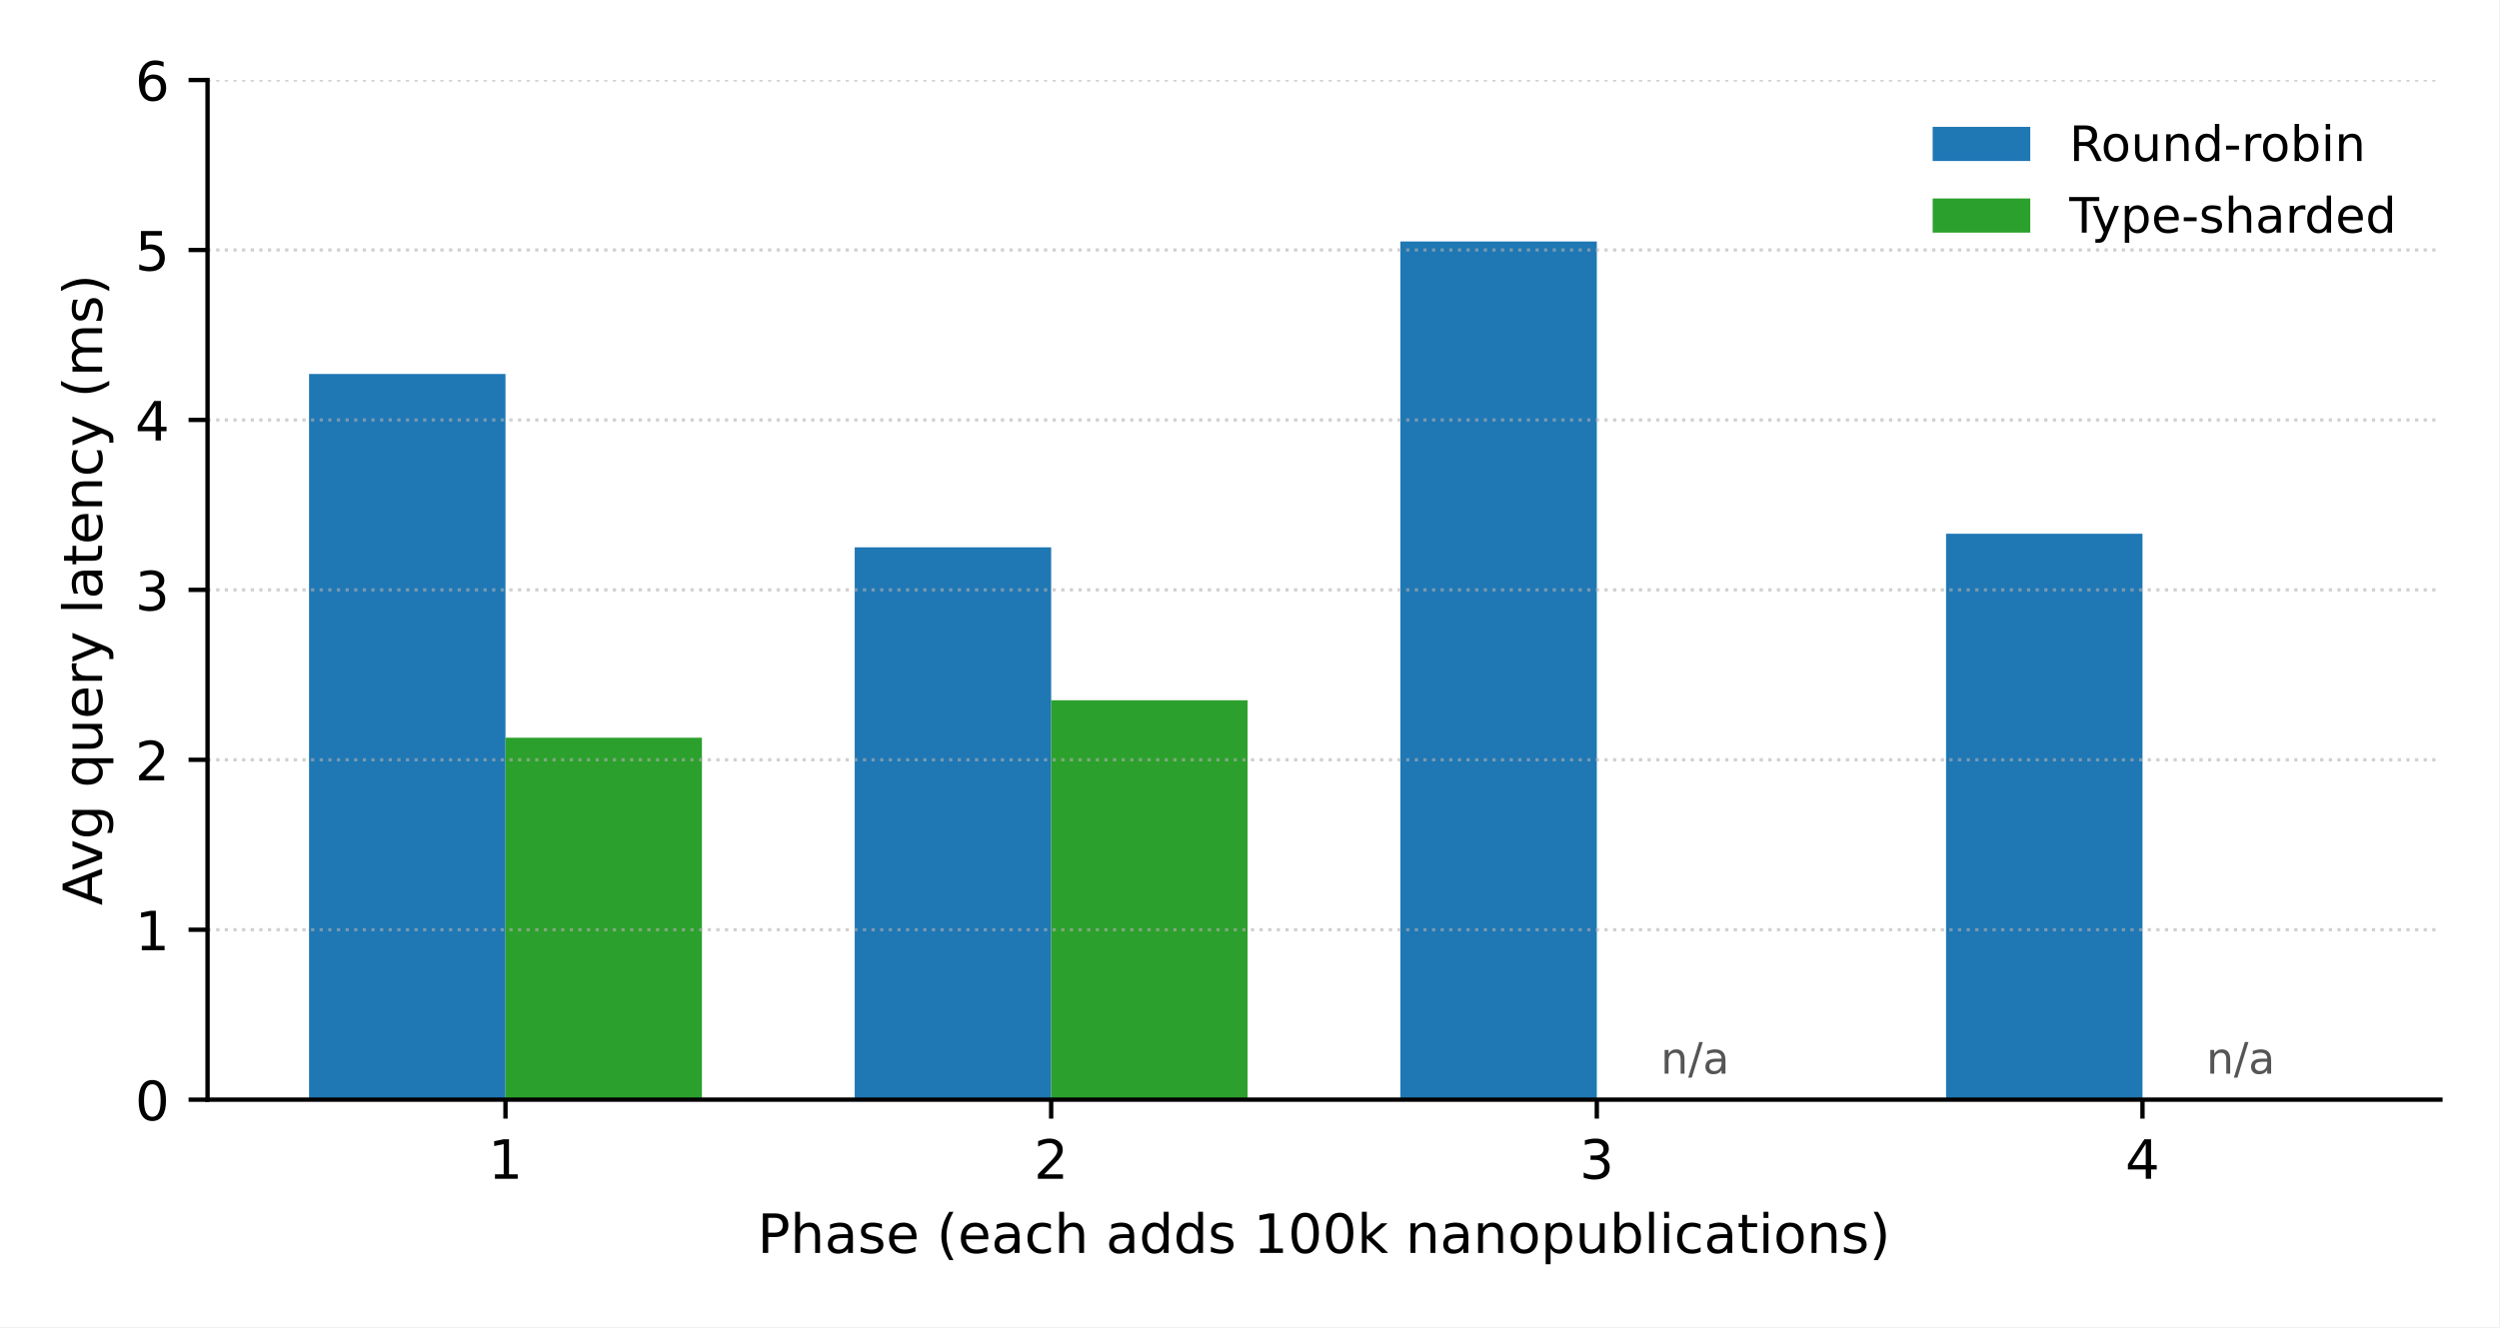
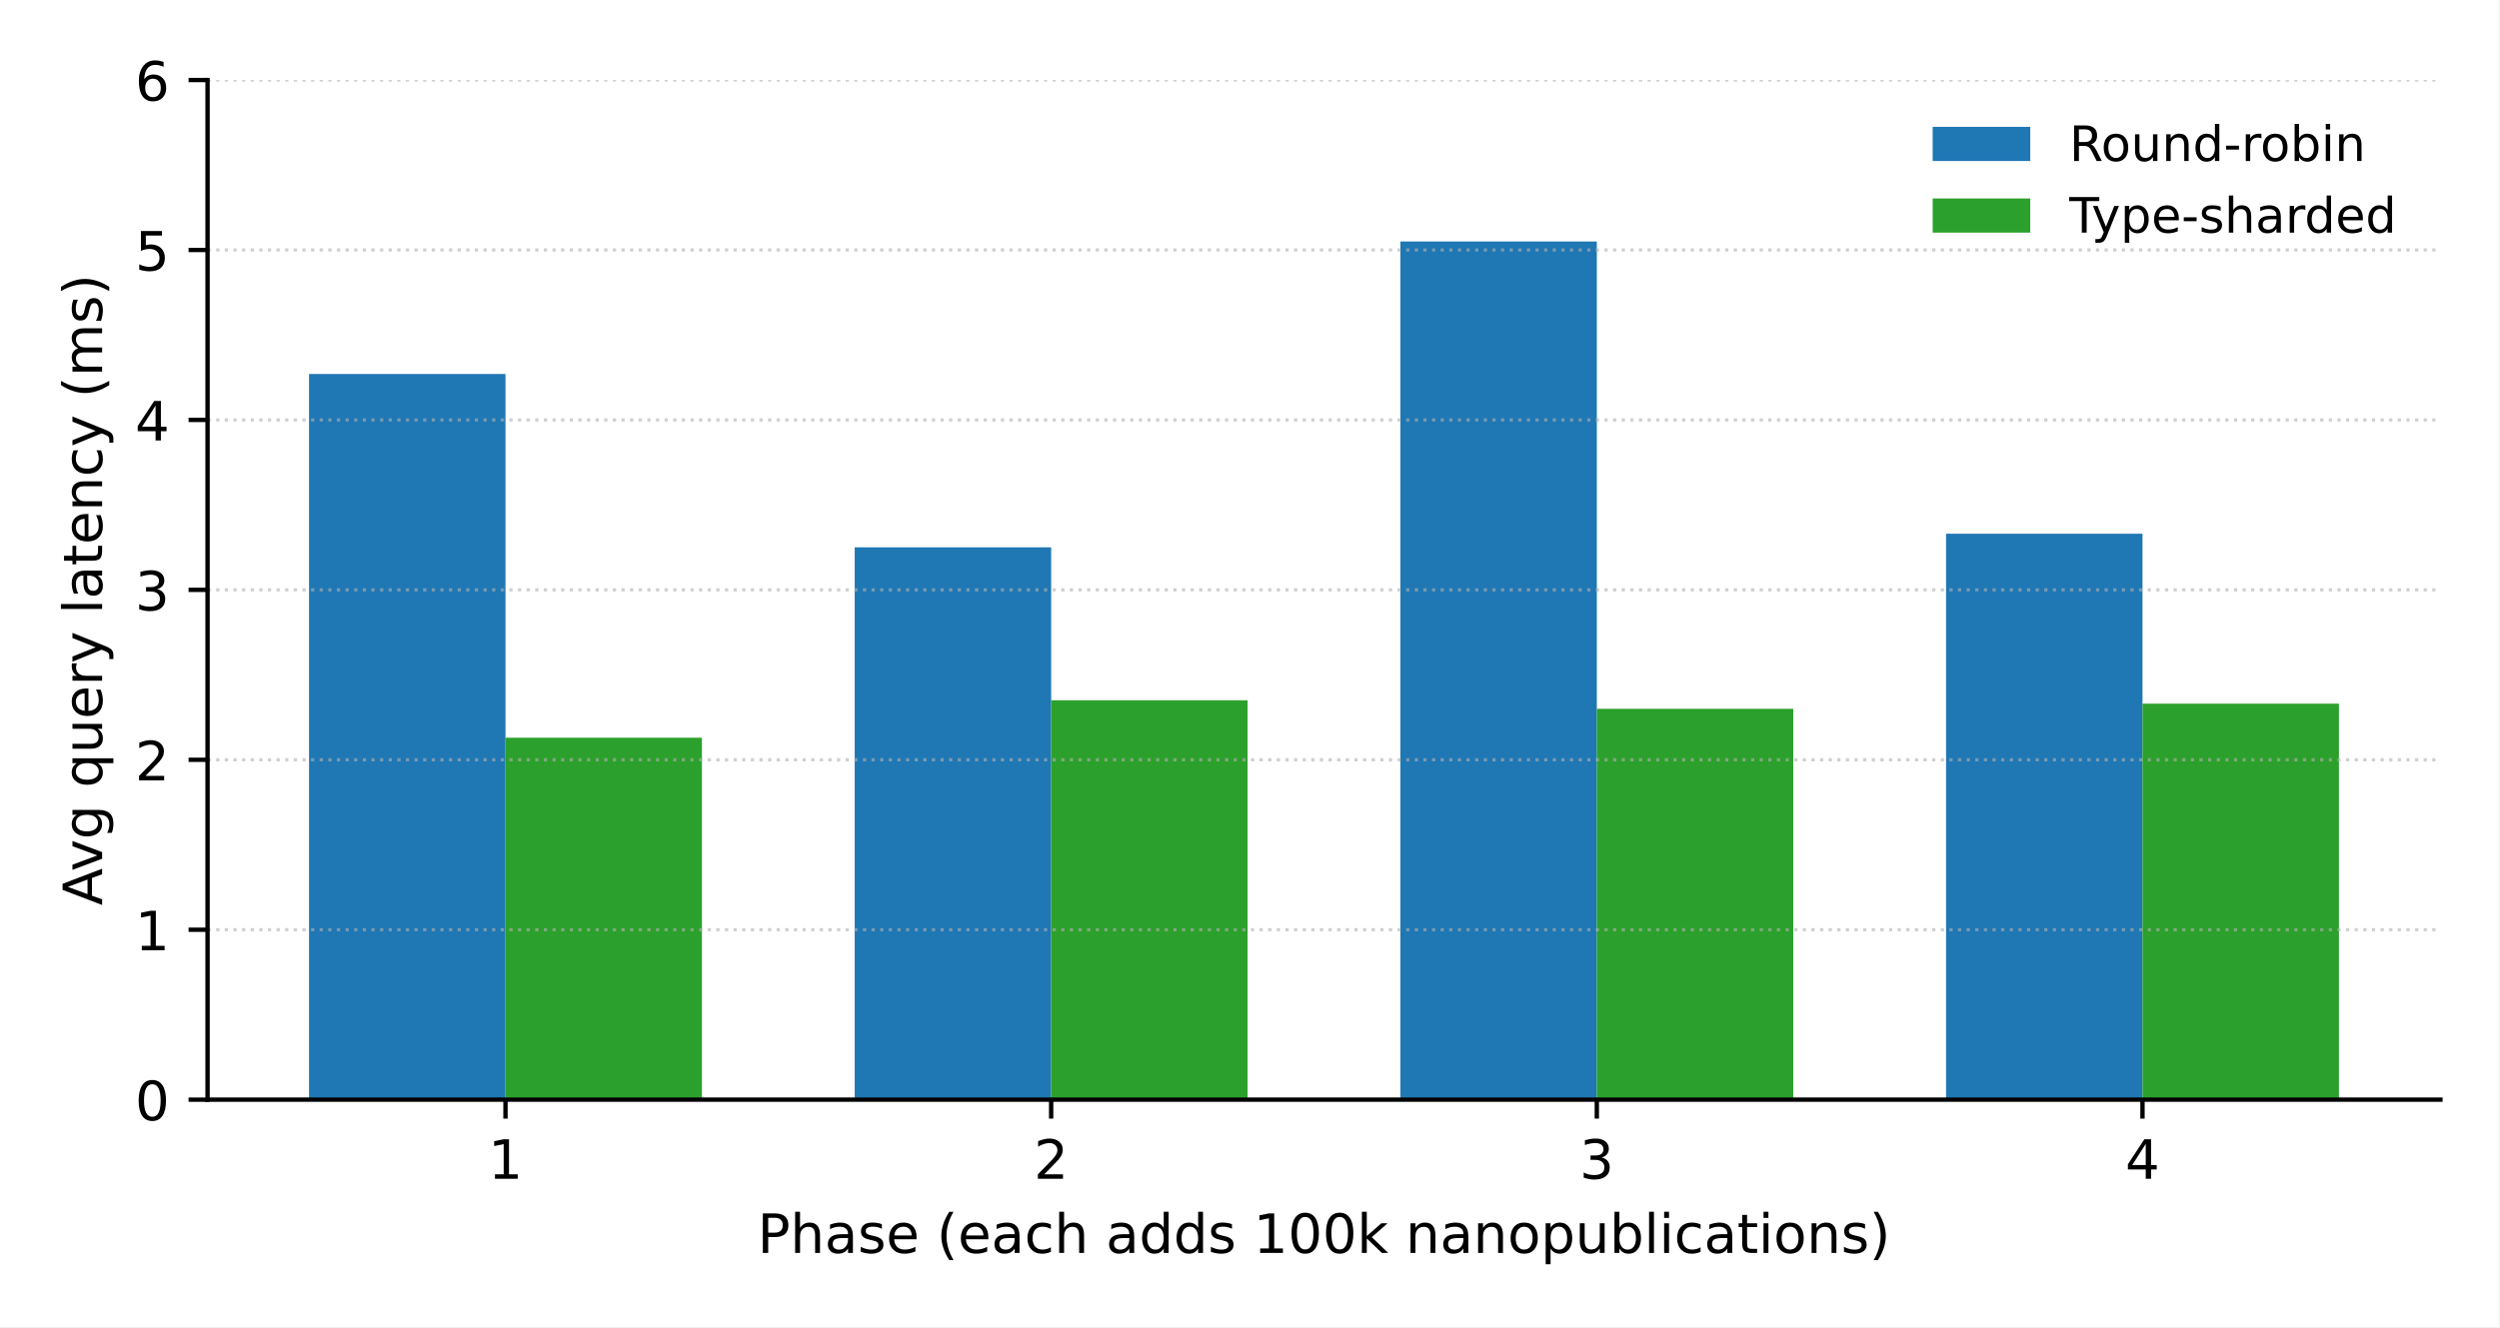
<svg xmlns="http://www.w3.org/2000/svg" xmlns:xlink="http://www.w3.org/1999/xlink" width="460.8pt" height="244.8pt" viewBox="0 0 460.8 244.8" version="1.1">
  <defs>
    <style type="text/css">*{stroke-linejoin: round; stroke-linecap: butt}</style>
  </defs>
  <g id="figure_1">
    <g id="patch_1">
      <path d="M 0 244.8  L 460.8 244.8  L 460.8 0  L 0 0  z " style="fill: #ffffff" />
    </g>
    <g id="axes_1">
      <g id="patch_2">
        <path d="M 38.27 202.84  L 450 202.84  L 450 14.76  L 38.27 14.76  z " style="fill: #ffffff" />
      </g>
      <g id="patch_3">
-         <path d="M 56.985 202.84  L 93.208 202.84  L 93.208 68.99  L 56.985 68.99  z " clip-path="url(#p90937fdc1e)" style="fill: #1f77b4" />
+         <path d="M 56.985 202.84  L 93.208 202.84  L 93.208 68.99  L 56.985 68.99  z " clip-path="url(#p7f47e59168)" style="fill: #1f77b4" />
      </g>
      <g id="patch_4">
-         <path d="M 157.603 202.84  L 193.826 202.84  L 193.826 100.963  L 157.603 100.963  z " clip-path="url(#p90937fdc1e)" style="fill: #1f77b4" />
+         <path d="M 157.603 202.84  L 193.826 202.84  L 193.826 100.963  L 157.603 100.963  z " clip-path="url(#p7f47e59168)" style="fill: #1f77b4" />
      </g>
      <g id="patch_5">
-         <path d="M 258.222 202.84  L 294.444 202.84  L 294.444 44.539  L 258.222 44.539  z " clip-path="url(#p90937fdc1e)" style="fill: #1f77b4" />
+         <path d="M 258.222 202.84  L 294.444 202.84  L 294.444 44.539  L 258.222 44.539  z " clip-path="url(#p7f47e59168)" style="fill: #1f77b4" />
      </g>
      <g id="patch_6">
-         <path d="M 358.84 202.84  L 395.062 202.84  L 395.062 98.456  L 358.84 98.456  z " clip-path="url(#p90937fdc1e)" style="fill: #1f77b4" />
+         <path d="M 358.84 202.84  L 395.062 202.84  L 395.062 98.456  L 358.84 98.456  z " clip-path="url(#p7f47e59168)" style="fill: #1f77b4" />
      </g>
      <g id="patch_7">
-         <path d="M 93.208 202.84  L 129.43 202.84  L 129.43 136.072  L 93.208 136.072  z " clip-path="url(#p90937fdc1e)" style="fill: #2ca02c" />
+         <path d="M 93.208 202.84  L 129.43 202.84  L 129.43 136.072  L 93.208 136.072  z " clip-path="url(#p7f47e59168)" style="fill: #2ca02c" />
      </g>
      <g id="patch_8">
-         <path d="M 193.826 202.84  L 230.048 202.84  L 230.048 129.175  L 193.826 129.175  z " clip-path="url(#p90937fdc1e)" style="fill: #2ca02c" />
+         <path d="M 193.826 202.84  L 230.048 202.84  L 230.048 129.175  L 193.826 129.175  z " clip-path="url(#p7f47e59168)" style="fill: #2ca02c" />
      </g>
      <g id="patch_9">
-         <path d="M 294.444 202.84  L 330.667 202.84  L 330.667 202.84  L 294.444 202.84  z " clip-path="url(#p90937fdc1e)" style="fill: #2ca02c" />
+         <path d="M 294.444 202.84  L 330.667 202.84  L 330.667 130.743  L 294.444 130.743  z " clip-path="url(#p7f47e59168)" style="fill: #2ca02c" />
      </g>
      <g id="patch_10">
-         <path d="M 395.062 202.84  L 431.285 202.84  L 431.285 202.84  L 395.062 202.84  z " clip-path="url(#p90937fdc1e)" style="fill: #2ca02c" />
+         <path d="M 395.062 202.84  L 431.285 202.84  L 431.285 129.802  L 395.062 129.802  z " clip-path="url(#p7f47e59168)" style="fill: #2ca02c" />
      </g>
      <g id="matplotlib.axis_1">
        <g id="xtick_1">
          <g id="line2d_1">
            <defs>
-               <path id="m9c472b79fd" d="M 0 0  L 0 3.5  " style="stroke: #000000; stroke-width: 0.8" />
-             </defs>
-             <g>
-               <use xlink:href="#m9c472b79fd" x="93.208" y="202.84" style="stroke: #000000; stroke-width: 0.8" />
+               <path id="me9340da106" d="M 0 0  L 0 3.5  " style="stroke: #000000; stroke-width: 0.8" />
+             </defs>
+             <g>
+               <use xlink:href="#me9340da106" x="93.208" y="202.84" style="stroke: #000000; stroke-width: 0.8" />
            </g>
          </g>
          <g id="text_1">
            <g transform="translate(90.02633 217.4384) scale(0.1 -0.1)">
              <defs>
                <path id="DejaVuSans-31" d="M 794 531  L 1825 531  L 1825 4091  L 703 3866  L 703 4441  L 1819 4666  L 2450 4666  L 2450 531  L 3481 531  L 3481 0  L 794 0  L 794 531  z " transform="scale(0.015625)" />
              </defs>
              <use xlink:href="#DejaVuSans-31" />
            </g>
          </g>
        </g>
        <g id="xtick_2">
          <g id="line2d_2">
            <g>
-               <use xlink:href="#m9c472b79fd" x="193.826" y="202.84" style="stroke: #000000; stroke-width: 0.8" />
+               <use xlink:href="#me9340da106" x="193.826" y="202.84" style="stroke: #000000; stroke-width: 0.8" />
            </g>
          </g>
          <g id="text_2">
            <g transform="translate(190.6446 217.4384) scale(0.1 -0.1)">
              <defs>
                <path id="DejaVuSans-32" d="M 1228 531  L 3431 531  L 3431 0  L 469 0  L 469 531  Q 828 903 1448 1529  Q 2069 2156 2228 2338  Q 2531 2678 2651 2914  Q 2772 3150 2772 3378  Q 2772 3750 2511 3984  Q 2250 4219 1831 4219  Q 1534 4219 1204 4116  Q 875 4013 500 3803  L 500 4441  Q 881 4594 1212 4672  Q 1544 4750 1819 4750  Q 2544 4750 2975 4387  Q 3406 4025 3406 3419  Q 3406 3131 3298 2873  Q 3191 2616 2906 2266  Q 2828 2175 2409 1742  Q 1991 1309 1228 531  z " transform="scale(0.015625)" />
              </defs>
              <use xlink:href="#DejaVuSans-32" />
            </g>
          </g>
        </g>
        <g id="xtick_3">
          <g id="line2d_3">
            <g>
-               <use xlink:href="#m9c472b79fd" x="294.444" y="202.84" style="stroke: #000000; stroke-width: 0.8" />
+               <use xlink:href="#me9340da106" x="294.444" y="202.84" style="stroke: #000000; stroke-width: 0.8" />
            </g>
          </g>
          <g id="text_3">
            <g transform="translate(291.2629 217.4384) scale(0.1 -0.1)">
              <defs>
                <path id="DejaVuSans-33" d="M 2597 2516  Q 3050 2419 3304 2112  Q 3559 1806 3559 1356  Q 3559 666 3084 287  Q 2609 -91 1734 -91  Q 1441 -91 1130 -33  Q 819 25 488 141  L 488 750  Q 750 597 1062 519  Q 1375 441 1716 441  Q 2309 441 2620 675  Q 2931 909 2931 1356  Q 2931 1769 2642 2001  Q 2353 2234 1838 2234  L 1294 2234  L 1294 2753  L 1863 2753  Q 2328 2753 2575 2939  Q 2822 3125 2822 3475  Q 2822 3834 2567 4026  Q 2313 4219 1838 4219  Q 1578 4219 1281 4162  Q 984 4106 628 3988  L 628 4550  Q 988 4650 1302 4700  Q 1616 4750 1894 4750  Q 2613 4750 3031 4423  Q 3450 4097 3450 3541  Q 3450 3153 3228 2886  Q 3006 2619 2597 2516  z " transform="scale(0.015625)" />
              </defs>
              <use xlink:href="#DejaVuSans-33" />
            </g>
          </g>
        </g>
        <g id="xtick_4">
          <g id="line2d_4">
            <g>
-               <use xlink:href="#m9c472b79fd" x="395.062" y="202.84" style="stroke: #000000; stroke-width: 0.8" />
+               <use xlink:href="#me9340da106" x="395.062" y="202.84" style="stroke: #000000; stroke-width: 0.8" />
            </g>
          </g>
          <g id="text_4">
            <g transform="translate(391.8812 217.4384) scale(0.1 -0.1)">
              <defs>
                <path id="DejaVuSans-34" d="M 2419 4116  L 825 1625  L 2419 1625  L 2419 4116  z M 2253 4666  L 3047 4666  L 3047 1625  L 3713 1625  L 3713 1100  L 3047 1100  L 3047 0  L 2419 0  L 2419 1100  L 313 1100  L 313 1709  L 2253 4666  z " transform="scale(0.015625)" />
              </defs>
              <use xlink:href="#DejaVuSans-34" />
            </g>
          </g>
        </g>
        <g id="text_5">
          <g transform="translate(139.6819 231.1166) scale(0.1 -0.1)">
            <defs>
              <path id="DejaVuSans-50" d="M 1259 4147  L 1259 2394  L 2053 2394  Q 2494 2394 2734 2622  Q 2975 2850 2975 3272  Q 2975 3691 2734 3919  Q 2494 4147 2053 4147  L 1259 4147  z M 628 4666  L 2053 4666  Q 2838 4666 3239 4311  Q 3641 3956 3641 3272  Q 3641 2581 3239 2228  Q 2838 1875 2053 1875  L 1259 1875  L 1259 0  L 628 0  L 628 4666  z " transform="scale(0.015625)" />
              <path id="DejaVuSans-68" d="M 3513 2113  L 3513 0  L 2938 0  L 2938 2094  Q 2938 2591 2744 2837  Q 2550 3084 2163 3084  Q 1697 3084 1428 2787  Q 1159 2491 1159 1978  L 1159 0  L 581 0  L 581 4863  L 1159 4863  L 1159 2956  Q 1366 3272 1645 3428  Q 1925 3584 2291 3584  Q 2894 3584 3203 3211  Q 3513 2838 3513 2113  z " transform="scale(0.015625)" />
              <path id="DejaVuSans-61" d="M 2194 1759  Q 1497 1759 1228 1600  Q 959 1441 959 1056  Q 959 750 1161 570  Q 1363 391 1709 391  Q 2188 391 2477 730  Q 2766 1069 2766 1631  L 2766 1759  L 2194 1759  z M 3341 1997  L 3341 0  L 2766 0  L 2766 531  Q 2569 213 2275 61  Q 1981 -91 1556 -91  Q 1019 -91 701 211  Q 384 513 384 1019  Q 384 1609 779 1909  Q 1175 2209 1959 2209  L 2766 2209  L 2766 2266  Q 2766 2663 2505 2880  Q 2244 3097 1772 3097  Q 1472 3097 1187 3025  Q 903 2953 641 2809  L 641 3341  Q 956 3463 1253 3523  Q 1550 3584 1831 3584  Q 2591 3584 2966 3190  Q 3341 2797 3341 1997  z " transform="scale(0.015625)" />
              <path id="DejaVuSans-73" d="M 2834 3397  L 2834 2853  Q 2591 2978 2328 3040  Q 2066 3103 1784 3103  Q 1356 3103 1142 2972  Q 928 2841 928 2578  Q 928 2378 1081 2264  Q 1234 2150 1697 2047  L 1894 2003  Q 2506 1872 2764 1633  Q 3022 1394 3022 966  Q 3022 478 2636 193  Q 2250 -91 1575 -91  Q 1294 -91 989 -36  Q 684 19 347 128  L 347 722  Q 666 556 975 473  Q 1284 391 1588 391  Q 1994 391 2212 530  Q 2431 669 2431 922  Q 2431 1156 2273 1281  Q 2116 1406 1581 1522  L 1381 1569  Q 847 1681 609 1914  Q 372 2147 372 2553  Q 372 3047 722 3315  Q 1072 3584 1716 3584  Q 2034 3584 2315 3537  Q 2597 3491 2834 3397  z " transform="scale(0.015625)" />
              <path id="DejaVuSans-65" d="M 3597 1894  L 3597 1613  L 953 1613  Q 991 1019 1311 708  Q 1631 397 2203 397  Q 2534 397 2845 478  Q 3156 559 3463 722  L 3463 178  Q 3153 47 2828 -22  Q 2503 -91 2169 -91  Q 1331 -91 842 396  Q 353 884 353 1716  Q 353 2575 817 3079  Q 1281 3584 2069 3584  Q 2775 3584 3186 3129  Q 3597 2675 3597 1894  z M 3022 2063  Q 3016 2534 2758 2815  Q 2500 3097 2075 3097  Q 1594 3097 1305 2825  Q 1016 2553 972 2059  L 3022 2063  z " transform="scale(0.015625)" />
              <path id="DejaVuSans-20" transform="scale(0.015625)" />
              <path id="DejaVuSans-28" d="M 1984 4856  Q 1566 4138 1362 3434  Q 1159 2731 1159 2009  Q 1159 1288 1364 580  Q 1569 -128 1984 -844  L 1484 -844  Q 1016 -109 783 600  Q 550 1309 550 2009  Q 550 2706 781 3412  Q 1013 4119 1484 4856  L 1984 4856  z " transform="scale(0.015625)" />
              <path id="DejaVuSans-63" d="M 3122 3366  L 3122 2828  Q 2878 2963 2633 3030  Q 2388 3097 2138 3097  Q 1578 3097 1268 2742  Q 959 2388 959 1747  Q 959 1106 1268 751  Q 1578 397 2138 397  Q 2388 397 2633 464  Q 2878 531 3122 666  L 3122 134  Q 2881 22 2623 -34  Q 2366 -91 2075 -91  Q 1284 -91 818 406  Q 353 903 353 1747  Q 353 2603 823 3093  Q 1294 3584 2113 3584  Q 2378 3584 2631 3529  Q 2884 3475 3122 3366  z " transform="scale(0.015625)" />
              <path id="DejaVuSans-64" d="M 2906 2969  L 2906 4863  L 3481 4863  L 3481 0  L 2906 0  L 2906 525  Q 2725 213 2448 61  Q 2172 -91 1784 -91  Q 1150 -91 751 415  Q 353 922 353 1747  Q 353 2572 751 3078  Q 1150 3584 1784 3584  Q 2172 3584 2448 3432  Q 2725 3281 2906 2969  z M 947 1747  Q 947 1113 1208 752  Q 1469 391 1925 391  Q 2381 391 2643 752  Q 2906 1113 2906 1747  Q 2906 2381 2643 2742  Q 2381 3103 1925 3103  Q 1469 3103 1208 2742  Q 947 2381 947 1747  z " transform="scale(0.015625)" />
              <path id="DejaVuSans-30" d="M 2034 4250  Q 1547 4250 1301 3770  Q 1056 3291 1056 2328  Q 1056 1369 1301 889  Q 1547 409 2034 409  Q 2525 409 2770 889  Q 3016 1369 3016 2328  Q 3016 3291 2770 3770  Q 2525 4250 2034 4250  z M 2034 4750  Q 2819 4750 3233 4129  Q 3647 3509 3647 2328  Q 3647 1150 3233 529  Q 2819 -91 2034 -91  Q 1250 -91 836 529  Q 422 1150 422 2328  Q 422 3509 836 4129  Q 1250 4750 2034 4750  z " transform="scale(0.015625)" />
              <path id="DejaVuSans-6b" d="M 581 4863  L 1159 4863  L 1159 1991  L 2875 3500  L 3609 3500  L 1753 1863  L 3688 0  L 2938 0  L 1159 1709  L 1159 0  L 581 0  L 581 4863  z " transform="scale(0.015625)" />
              <path id="DejaVuSans-6e" d="M 3513 2113  L 3513 0  L 2938 0  L 2938 2094  Q 2938 2591 2744 2837  Q 2550 3084 2163 3084  Q 1697 3084 1428 2787  Q 1159 2491 1159 1978  L 1159 0  L 581 0  L 581 3500  L 1159 3500  L 1159 2956  Q 1366 3272 1645 3428  Q 1925 3584 2291 3584  Q 2894 3584 3203 3211  Q 3513 2838 3513 2113  z " transform="scale(0.015625)" />
              <path id="DejaVuSans-6f" d="M 1959 3097  Q 1497 3097 1228 2736  Q 959 2375 959 1747  Q 959 1119 1226 758  Q 1494 397 1959 397  Q 2419 397 2687 759  Q 2956 1122 2956 1747  Q 2956 2369 2687 2733  Q 2419 3097 1959 3097  z M 1959 3584  Q 2709 3584 3137 3096  Q 3566 2609 3566 1747  Q 3566 888 3137 398  Q 2709 -91 1959 -91  Q 1206 -91 779 398  Q 353 888 353 1747  Q 353 2609 779 3096  Q 1206 3584 1959 3584  z " transform="scale(0.015625)" />
              <path id="DejaVuSans-70" d="M 1159 525  L 1159 -1331  L 581 -1331  L 581 3500  L 1159 3500  L 1159 2969  Q 1341 3281 1617 3432  Q 1894 3584 2278 3584  Q 2916 3584 3314 3078  Q 3713 2572 3713 1747  Q 3713 922 3314 415  Q 2916 -91 2278 -91  Q 1894 -91 1617 61  Q 1341 213 1159 525  z M 3116 1747  Q 3116 2381 2855 2742  Q 2594 3103 2138 3103  Q 1681 3103 1420 2742  Q 1159 2381 1159 1747  Q 1159 1113 1420 752  Q 1681 391 2138 391  Q 2594 391 2855 752  Q 3116 1113 3116 1747  z " transform="scale(0.015625)" />
              <path id="DejaVuSans-75" d="M 544 1381  L 544 3500  L 1119 3500  L 1119 1403  Q 1119 906 1312 657  Q 1506 409 1894 409  Q 2359 409 2629 706  Q 2900 1003 2900 1516  L 2900 3500  L 3475 3500  L 3475 0  L 2900 0  L 2900 538  Q 2691 219 2414 64  Q 2138 -91 1772 -91  Q 1169 -91 856 284  Q 544 659 544 1381  z M 1991 3584  L 1991 3584  z " transform="scale(0.015625)" />
              <path id="DejaVuSans-62" d="M 3116 1747  Q 3116 2381 2855 2742  Q 2594 3103 2138 3103  Q 1681 3103 1420 2742  Q 1159 2381 1159 1747  Q 1159 1113 1420 752  Q 1681 391 2138 391  Q 2594 391 2855 752  Q 3116 1113 3116 1747  z M 1159 2969  Q 1341 3281 1617 3432  Q 1894 3584 2278 3584  Q 2916 3584 3314 3078  Q 3713 2572 3713 1747  Q 3713 922 3314 415  Q 2916 -91 2278 -91  Q 1894 -91 1617 61  Q 1341 213 1159 525  L 1159 0  L 581 0  L 581 4863  L 1159 4863  L 1159 2969  z " transform="scale(0.015625)" />
              <path id="DejaVuSans-6c" d="M 603 4863  L 1178 4863  L 1178 0  L 603 0  L 603 4863  z " transform="scale(0.015625)" />
              <path id="DejaVuSans-69" d="M 603 3500  L 1178 3500  L 1178 0  L 603 0  L 603 3500  z M 603 4863  L 1178 4863  L 1178 4134  L 603 4134  L 603 4863  z " transform="scale(0.015625)" />
              <path id="DejaVuSans-74" d="M 1172 4494  L 1172 3500  L 2356 3500  L 2356 3053  L 1172 3053  L 1172 1153  Q 1172 725 1289 603  Q 1406 481 1766 481  L 2356 481  L 2356 0  L 1766 0  Q 1100 0 847 248  Q 594 497 594 1153  L 594 3053  L 172 3053  L 172 3500  L 594 3500  L 594 4494  L 1172 4494  z " transform="scale(0.015625)" />
              <path id="DejaVuSans-29" d="M 513 4856  L 1013 4856  Q 1481 4119 1714 3412  Q 1947 2706 1947 2009  Q 1947 1309 1714 600  Q 1481 -109 1013 -844  L 513 -844  Q 928 -128 1133 580  Q 1338 1288 1338 2009  Q 1338 2731 1133 3434  Q 928 4138 513 4856  z " transform="scale(0.015625)" />
            </defs>
            <use xlink:href="#DejaVuSans-50" />
            <use xlink:href="#DejaVuSans-68" transform="translate(60.30273 0)" />
            <use xlink:href="#DejaVuSans-61" transform="translate(123.6816 0)" />
            <use xlink:href="#DejaVuSans-73" transform="translate(184.9609 0)" />
            <use xlink:href="#DejaVuSans-65" transform="translate(237.0605 0)" />
            <use xlink:href="#DejaVuSans-20" transform="translate(298.584 0)" />
            <use xlink:href="#DejaVuSans-28" transform="translate(330.3711 0)" />
            <use xlink:href="#DejaVuSans-65" transform="translate(369.3848 0)" />
            <use xlink:href="#DejaVuSans-61" transform="translate(430.9082 0)" />
            <use xlink:href="#DejaVuSans-63" transform="translate(492.1875 0)" />
            <use xlink:href="#DejaVuSans-68" transform="translate(547.168 0)" />
            <use xlink:href="#DejaVuSans-20" transform="translate(610.5469 0)" />
            <use xlink:href="#DejaVuSans-61" transform="translate(642.334 0)" />
            <use xlink:href="#DejaVuSans-64" transform="translate(703.6133 0)" />
            <use xlink:href="#DejaVuSans-64" transform="translate(767.0898 0)" />
            <use xlink:href="#DejaVuSans-73" transform="translate(830.5664 0)" />
            <use xlink:href="#DejaVuSans-20" transform="translate(882.666 0)" />
            <use xlink:href="#DejaVuSans-31" transform="translate(914.4531 0)" />
            <use xlink:href="#DejaVuSans-30" transform="translate(978.0762 0)" />
            <use xlink:href="#DejaVuSans-30" transform="translate(1041.699 0)" />
            <use xlink:href="#DejaVuSans-6b" transform="translate(1105.322 0)" />
            <use xlink:href="#DejaVuSans-20" transform="translate(1163.232 0)" />
            <use xlink:href="#DejaVuSans-6e" transform="translate(1195.02 0)" />
            <use xlink:href="#DejaVuSans-61" transform="translate(1258.398 0)" />
            <use xlink:href="#DejaVuSans-6e" transform="translate(1319.678 0)" />
            <use xlink:href="#DejaVuSans-6f" transform="translate(1383.057 0)" />
            <use xlink:href="#DejaVuSans-70" transform="translate(1444.238 0)" />
            <use xlink:href="#DejaVuSans-75" transform="translate(1507.715 0)" />
            <use xlink:href="#DejaVuSans-62" transform="translate(1571.094 0)" />
            <use xlink:href="#DejaVuSans-6c" transform="translate(1634.57 0)" />
            <use xlink:href="#DejaVuSans-69" transform="translate(1662.354 0)" />
            <use xlink:href="#DejaVuSans-63" transform="translate(1690.137 0)" />
            <use xlink:href="#DejaVuSans-61" transform="translate(1745.117 0)" />
            <use xlink:href="#DejaVuSans-74" transform="translate(1806.396 0)" />
            <use xlink:href="#DejaVuSans-69" transform="translate(1845.605 0)" />
            <use xlink:href="#DejaVuSans-6f" transform="translate(1873.389 0)" />
            <use xlink:href="#DejaVuSans-6e" transform="translate(1934.57 0)" />
            <use xlink:href="#DejaVuSans-73" transform="translate(1997.949 0)" />
            <use xlink:href="#DejaVuSans-29" transform="translate(2050.049 0)" />
          </g>
        </g>
      </g>
      <g id="matplotlib.axis_2">
        <g id="ytick_1">
          <g id="line2d_5">
-             <path d="M 38.27 202.84  L 450 202.84  " clip-path="url(#p90937fdc1e)" style="fill: none; stroke-dasharray: 0.6,0.99; stroke-dashoffset: 0; stroke: #b0b0b0; stroke-opacity: 0.6; stroke-width: 0.6" />
+             <path d="M 38.27 202.84  L 450 202.84  " clip-path="url(#p7f47e59168)" style="fill: none; stroke-dasharray: 0.6,0.99; stroke-dashoffset: 0; stroke: #b0b0b0; stroke-opacity: 0.6; stroke-width: 0.6" />
          </g>
          <g id="line2d_6">
            <defs>
-               <path id="m2941cb6992" d="M 0 0  L -3.5 0  " style="stroke: #000000; stroke-width: 0.8" />
-             </defs>
-             <g>
-               <use xlink:href="#m2941cb6992" x="38.27" y="202.84" style="stroke: #000000; stroke-width: 0.8" />
+               <path id="mdb330dbec5" d="M 0 0  L -3.5 0  " style="stroke: #000000; stroke-width: 0.8" />
+             </defs>
+             <g>
+               <use xlink:href="#mdb330dbec5" x="38.27" y="202.84" style="stroke: #000000; stroke-width: 0.8" />
            </g>
          </g>
          <g id="text_6">
            <g transform="translate(24.9075 206.6392) scale(0.1 -0.1)">
              <use xlink:href="#DejaVuSans-30" />
            </g>
          </g>
        </g>
        <g id="ytick_2">
          <g id="line2d_7">
-             <path d="M 38.27 171.493  L 450 171.493  " clip-path="url(#p90937fdc1e)" style="fill: none; stroke-dasharray: 0.6,0.99; stroke-dashoffset: 0; stroke: #b0b0b0; stroke-opacity: 0.6; stroke-width: 0.6" />
+             <path d="M 38.27 171.493  L 450 171.493  " clip-path="url(#p7f47e59168)" style="fill: none; stroke-dasharray: 0.6,0.99; stroke-dashoffset: 0; stroke: #b0b0b0; stroke-opacity: 0.6; stroke-width: 0.6" />
          </g>
          <g id="line2d_8">
            <g>
-               <use xlink:href="#m2941cb6992" x="38.27" y="171.493" style="stroke: #000000; stroke-width: 0.8" />
+               <use xlink:href="#mdb330dbec5" x="38.27" y="171.493" style="stroke: #000000; stroke-width: 0.8" />
            </g>
          </g>
          <g id="text_7">
            <g transform="translate(24.9075 175.2926) scale(0.1 -0.1)">
              <use xlink:href="#DejaVuSans-31" />
            </g>
          </g>
        </g>
        <g id="ytick_3">
          <g id="line2d_9">
-             <path d="M 38.27 140.147  L 450 140.147  " clip-path="url(#p90937fdc1e)" style="fill: none; stroke-dasharray: 0.6,0.99; stroke-dashoffset: 0; stroke: #b0b0b0; stroke-opacity: 0.6; stroke-width: 0.6" />
+             <path d="M 38.27 140.147  L 450 140.147  " clip-path="url(#p7f47e59168)" style="fill: none; stroke-dasharray: 0.6,0.99; stroke-dashoffset: 0; stroke: #b0b0b0; stroke-opacity: 0.6; stroke-width: 0.6" />
          </g>
          <g id="line2d_10">
            <g>
-               <use xlink:href="#m2941cb6992" x="38.27" y="140.147" style="stroke: #000000; stroke-width: 0.8" />
+               <use xlink:href="#mdb330dbec5" x="38.27" y="140.147" style="stroke: #000000; stroke-width: 0.8" />
            </g>
          </g>
          <g id="text_8">
            <g transform="translate(24.9075 143.9459) scale(0.1 -0.1)">
              <use xlink:href="#DejaVuSans-32" />
            </g>
          </g>
        </g>
        <g id="ytick_4">
          <g id="line2d_11">
-             <path d="M 38.27 108.8  L 450 108.8  " clip-path="url(#p90937fdc1e)" style="fill: none; stroke-dasharray: 0.6,0.99; stroke-dashoffset: 0; stroke: #b0b0b0; stroke-opacity: 0.6; stroke-width: 0.6" />
+             <path d="M 38.27 108.8  L 450 108.8  " clip-path="url(#p7f47e59168)" style="fill: none; stroke-dasharray: 0.6,0.99; stroke-dashoffset: 0; stroke: #b0b0b0; stroke-opacity: 0.6; stroke-width: 0.6" />
          </g>
          <g id="line2d_12">
            <g>
-               <use xlink:href="#m2941cb6992" x="38.27" y="108.8" style="stroke: #000000; stroke-width: 0.8" />
+               <use xlink:href="#mdb330dbec5" x="38.27" y="108.8" style="stroke: #000000; stroke-width: 0.8" />
            </g>
          </g>
          <g id="text_9">
            <g transform="translate(24.9075 112.5992) scale(0.1 -0.1)">
              <use xlink:href="#DejaVuSans-33" />
            </g>
          </g>
        </g>
        <g id="ytick_5">
          <g id="line2d_13">
-             <path d="M 38.27 77.453  L 450 77.453  " clip-path="url(#p90937fdc1e)" style="fill: none; stroke-dasharray: 0.6,0.99; stroke-dashoffset: 0; stroke: #b0b0b0; stroke-opacity: 0.6; stroke-width: 0.6" />
+             <path d="M 38.27 77.453  L 450 77.453  " clip-path="url(#p7f47e59168)" style="fill: none; stroke-dasharray: 0.6,0.99; stroke-dashoffset: 0; stroke: #b0b0b0; stroke-opacity: 0.6; stroke-width: 0.6" />
          </g>
          <g id="line2d_14">
            <g>
-               <use xlink:href="#m2941cb6992" x="38.27" y="77.453" style="stroke: #000000; stroke-width: 0.8" />
+               <use xlink:href="#mdb330dbec5" x="38.27" y="77.453" style="stroke: #000000; stroke-width: 0.8" />
            </g>
          </g>
          <g id="text_10">
            <g transform="translate(24.9075 81.25255) scale(0.1 -0.1)">
              <use xlink:href="#DejaVuSans-34" />
            </g>
          </g>
        </g>
        <g id="ytick_6">
          <g id="line2d_15">
-             <path d="M 38.27 46.107  L 450 46.107  " clip-path="url(#p90937fdc1e)" style="fill: none; stroke-dasharray: 0.6,0.99; stroke-dashoffset: 0; stroke: #b0b0b0; stroke-opacity: 0.6; stroke-width: 0.6" />
+             <path d="M 38.27 46.107  L 450 46.107  " clip-path="url(#p7f47e59168)" style="fill: none; stroke-dasharray: 0.6,0.99; stroke-dashoffset: 0; stroke: #b0b0b0; stroke-opacity: 0.6; stroke-width: 0.6" />
          </g>
          <g id="line2d_16">
            <g>
-               <use xlink:href="#m2941cb6992" x="38.27" y="46.107" style="stroke: #000000; stroke-width: 0.8" />
+               <use xlink:href="#mdb330dbec5" x="38.27" y="46.107" style="stroke: #000000; stroke-width: 0.8" />
            </g>
          </g>
          <g id="text_11">
            <g transform="translate(24.9075 49.90588) scale(0.1 -0.1)">
              <defs>
                <path id="DejaVuSans-35" d="M 691 4666  L 3169 4666  L 3169 4134  L 1269 4134  L 1269 2991  Q 1406 3038 1543 3061  Q 1681 3084 1819 3084  Q 2600 3084 3056 2656  Q 3513 2228 3513 1497  Q 3513 744 3044 326  Q 2575 -91 1722 -91  Q 1428 -91 1123 -41  Q 819 9 494 109  L 494 744  Q 775 591 1075 516  Q 1375 441 1709 441  Q 2250 441 2565 725  Q 2881 1009 2881 1497  Q 2881 1984 2565 2268  Q 2250 2553 1709 2553  Q 1456 2553 1204 2497  Q 953 2441 691 2322  L 691 4666  z " transform="scale(0.015625)" />
              </defs>
              <use xlink:href="#DejaVuSans-35" />
            </g>
          </g>
        </g>
        <g id="ytick_7">
          <g id="line2d_17">
-             <path d="M 38.27 14.76  L 450 14.76  " clip-path="url(#p90937fdc1e)" style="fill: none; stroke-dasharray: 0.6,0.99; stroke-dashoffset: 0; stroke: #b0b0b0; stroke-opacity: 0.6; stroke-width: 0.6" />
+             <path d="M 38.27 14.76  L 450 14.76  " clip-path="url(#p7f47e59168)" style="fill: none; stroke-dasharray: 0.6,0.99; stroke-dashoffset: 0; stroke: #b0b0b0; stroke-opacity: 0.6; stroke-width: 0.6" />
          </g>
          <g id="line2d_18">
            <g>
-               <use xlink:href="#m2941cb6992" x="38.27" y="14.76" style="stroke: #000000; stroke-width: 0.8" />
+               <use xlink:href="#mdb330dbec5" x="38.27" y="14.76" style="stroke: #000000; stroke-width: 0.8" />
            </g>
          </g>
          <g id="text_12">
            <g transform="translate(24.9075 18.55922) scale(0.1 -0.1)">
              <defs>
                <path id="DejaVuSans-36" d="M 2113 2584  Q 1688 2584 1439 2293  Q 1191 2003 1191 1497  Q 1191 994 1439 701  Q 1688 409 2113 409  Q 2538 409 2786 701  Q 3034 994 3034 1497  Q 3034 2003 2786 2293  Q 2538 2584 2113 2584  z M 3366 4563  L 3366 3988  Q 3128 4100 2886 4159  Q 2644 4219 2406 4219  Q 1781 4219 1451 3797  Q 1122 3375 1075 2522  Q 1259 2794 1537 2939  Q 1816 3084 2150 3084  Q 2853 3084 3261 2657  Q 3669 2231 3669 1497  Q 3669 778 3244 343  Q 2819 -91 2113 -91  Q 1303 -91 875 529  Q 447 1150 447 2328  Q 447 3434 972 4092  Q 1497 4750 2381 4750  Q 2619 4750 2861 4703  Q 3103 4656 3366 4563  z " transform="scale(0.015625)" />
              </defs>
              <use xlink:href="#DejaVuSans-36" />
            </g>
          </g>
        </g>
        <g id="text_13">
          <g transform="translate(18.82781 167.0055) rotate(-90) scale(0.1 -0.1)">
            <defs>
              <path id="DejaVuSans-41" d="M 2188 4044  L 1331 1722  L 3047 1722  L 2188 4044  z M 1831 4666  L 2547 4666  L 4325 0  L 3669 0  L 3244 1197  L 1141 1197  L 716 0  L 50 0  L 1831 4666  z " transform="scale(0.015625)" />
              <path id="DejaVuSans-76" d="M 191 3500  L 800 3500  L 1894 563  L 2988 3500  L 3597 3500  L 2284 0  L 1503 0  L 191 3500  z " transform="scale(0.015625)" />
              <path id="DejaVuSans-67" d="M 2906 1791  Q 2906 2416 2648 2759  Q 2391 3103 1925 3103  Q 1463 3103 1205 2759  Q 947 2416 947 1791  Q 947 1169 1205 825  Q 1463 481 1925 481  Q 2391 481 2648 825  Q 2906 1169 2906 1791  z M 3481 434  Q 3481 -459 3084 -895  Q 2688 -1331 1869 -1331  Q 1566 -1331 1297 -1286  Q 1028 -1241 775 -1147  L 775 -588  Q 1028 -725 1275 -790  Q 1522 -856 1778 -856  Q 2344 -856 2625 -561  Q 2906 -266 2906 331  L 2906 616  Q 2728 306 2450 153  Q 2172 0 1784 0  Q 1141 0 747 490  Q 353 981 353 1791  Q 353 2603 747 3093  Q 1141 3584 1784 3584  Q 2172 3584 2450 3431  Q 2728 3278 2906 2969  L 2906 3500  L 3481 3500  L 3481 434  z " transform="scale(0.015625)" />
              <path id="DejaVuSans-71" d="M 947 1747  Q 947 1113 1208 752  Q 1469 391 1925 391  Q 2381 391 2643 752  Q 2906 1113 2906 1747  Q 2906 2381 2643 2742  Q 2381 3103 1925 3103  Q 1469 3103 1208 2742  Q 947 2381 947 1747  z M 2906 525  Q 2725 213 2448 61  Q 2172 -91 1784 -91  Q 1150 -91 751 415  Q 353 922 353 1747  Q 353 2572 751 3078  Q 1150 3584 1784 3584  Q 2172 3584 2448 3432  Q 2725 3281 2906 2969  L 2906 3500  L 3481 3500  L 3481 -1331  L 2906 -1331  L 2906 525  z " transform="scale(0.015625)" />
              <path id="DejaVuSans-72" d="M 2631 2963  Q 2534 3019 2420 3045  Q 2306 3072 2169 3072  Q 1681 3072 1420 2755  Q 1159 2438 1159 1844  L 1159 0  L 581 0  L 581 3500  L 1159 3500  L 1159 2956  Q 1341 3275 1631 3429  Q 1922 3584 2338 3584  Q 2397 3584 2469 3576  Q 2541 3569 2628 3553  L 2631 2963  z " transform="scale(0.015625)" />
              <path id="DejaVuSans-79" d="M 2059 -325  Q 1816 -950 1584 -1140  Q 1353 -1331 966 -1331  L 506 -1331  L 506 -850  L 844 -850  Q 1081 -850 1212 -737  Q 1344 -625 1503 -206  L 1606 56  L 191 3500  L 800 3500  L 1894 763  L 2988 3500  L 3597 3500  L 2059 -325  z " transform="scale(0.015625)" />
              <path id="DejaVuSans-6d" d="M 3328 2828  Q 3544 3216 3844 3400  Q 4144 3584 4550 3584  Q 5097 3584 5394 3201  Q 5691 2819 5691 2113  L 5691 0  L 5113 0  L 5113 2094  Q 5113 2597 4934 2840  Q 4756 3084 4391 3084  Q 3944 3084 3684 2787  Q 3425 2491 3425 1978  L 3425 0  L 2847 0  L 2847 2094  Q 2847 2600 2669 2842  Q 2491 3084 2119 3084  Q 1678 3084 1418 2786  Q 1159 2488 1159 1978  L 1159 0  L 581 0  L 581 3500  L 1159 3500  L 1159 2956  Q 1356 3278 1631 3431  Q 1906 3584 2284 3584  Q 2666 3584 2933 3390  Q 3200 3197 3328 2828  z " transform="scale(0.015625)" />
            </defs>
            <use xlink:href="#DejaVuSans-41" />
            <use xlink:href="#DejaVuSans-76" transform="translate(62.5332 0)" />
            <use xlink:href="#DejaVuSans-67" transform="translate(121.7129 0)" />
            <use xlink:href="#DejaVuSans-20" transform="translate(185.1895 0)" />
            <use xlink:href="#DejaVuSans-71" transform="translate(216.9766 0)" />
            <use xlink:href="#DejaVuSans-75" transform="translate(280.4531 0)" />
            <use xlink:href="#DejaVuSans-65" transform="translate(343.832 0)" />
            <use xlink:href="#DejaVuSans-72" transform="translate(405.3555 0)" />
            <use xlink:href="#DejaVuSans-79" transform="translate(446.4688 0)" />
            <use xlink:href="#DejaVuSans-20" transform="translate(505.6484 0)" />
            <use xlink:href="#DejaVuSans-6c" transform="translate(537.4355 0)" />
            <use xlink:href="#DejaVuSans-61" transform="translate(565.2188 0)" />
            <use xlink:href="#DejaVuSans-74" transform="translate(626.498 0)" />
            <use xlink:href="#DejaVuSans-65" transform="translate(665.707 0)" />
            <use xlink:href="#DejaVuSans-6e" transform="translate(727.2305 0)" />
            <use xlink:href="#DejaVuSans-63" transform="translate(790.6094 0)" />
            <use xlink:href="#DejaVuSans-79" transform="translate(845.5898 0)" />
            <use xlink:href="#DejaVuSans-20" transform="translate(904.7695 0)" />
            <use xlink:href="#DejaVuSans-28" transform="translate(936.5566 0)" />
            <use xlink:href="#DejaVuSans-6d" transform="translate(975.5703 0)" />
            <use xlink:href="#DejaVuSans-73" transform="translate(1072.982 0)" />
            <use xlink:href="#DejaVuSans-29" transform="translate(1125.082 0)" />
          </g>
        </g>
      </g>
      <g id="patch_11">
        <path d="M 38.27 202.84  L 38.27 14.76  " style="fill: none; stroke: #000000; stroke-width: 0.8; stroke-linejoin: miter; stroke-linecap: square" />
      </g>
      <g id="patch_12">
        <path d="M 38.27 202.84  L 450 202.84  " style="fill: none; stroke: #000000; stroke-width: 0.8; stroke-linejoin: miter; stroke-linecap: square" />
      </g>
-       <g id="text_14">
-         <g style="fill: #555555" transform="translate(306.2217 198.0416) scale(0.08 -0.08)">
-           <defs>
-             <path id="DejaVuSans-2f" d="M 1625 4666  L 2156 4666  L 531 -594  L 0 -594  L 1625 4666  z " transform="scale(0.015625)" />
-           </defs>
-           <use xlink:href="#DejaVuSans-6e" />
-           <use xlink:href="#DejaVuSans-2f" transform="translate(63.37891 0)" />
-           <use xlink:href="#DejaVuSans-61" transform="translate(97.07031 0)" />
-         </g>
-       </g>
-       <g id="text_15">
-         <g style="fill: #555555" transform="translate(406.84 198.0416) scale(0.08 -0.08)">
-           <use xlink:href="#DejaVuSans-6e" />
-           <use xlink:href="#DejaVuSans-2f" transform="translate(63.37891 0)" />
-           <use xlink:href="#DejaVuSans-61" transform="translate(97.07031 0)" />
-         </g>
-       </g>
      <g id="legend_1">
        <g id="patch_13">
          <path d="M 356.369 29.699  L 374.369 29.699  L 374.369 23.399  L 356.369 23.399  z " style="fill: #1f77b4" />
        </g>
-         <g id="text_16">
+         <g id="text_14">
          <g transform="translate(381.5691 29.69859) scale(0.09 -0.09)">
            <defs>
              <path id="DejaVuSans-52" d="M 2841 2188  Q 3044 2119 3236 1894  Q 3428 1669 3622 1275  L 4263 0  L 3584 0  L 2988 1197  Q 2756 1666 2539 1819  Q 2322 1972 1947 1972  L 1259 1972  L 1259 0  L 628 0  L 628 4666  L 2053 4666  Q 2853 4666 3247 4331  Q 3641 3997 3641 3322  Q 3641 2881 3436 2590  Q 3231 2300 2841 2188  z M 1259 4147  L 1259 2491  L 2053 2491  Q 2509 2491 2742 2702  Q 2975 2913 2975 3322  Q 2975 3731 2742 3939  Q 2509 4147 2053 4147  L 1259 4147  z " transform="scale(0.015625)" />
              <path id="DejaVuSans-2d" d="M 313 2009  L 1997 2009  L 1997 1497  L 313 1497  L 313 2009  z " transform="scale(0.015625)" />
            </defs>
            <use xlink:href="#DejaVuSans-52" />
            <use xlink:href="#DejaVuSans-6f" transform="translate(64.98242 0)" />
            <use xlink:href="#DejaVuSans-75" transform="translate(126.1641 0)" />
            <use xlink:href="#DejaVuSans-6e" transform="translate(189.543 0)" />
            <use xlink:href="#DejaVuSans-64" transform="translate(252.9219 0)" />
            <use xlink:href="#DejaVuSans-2d" transform="translate(316.3984 0)" />
            <use xlink:href="#DejaVuSans-72" transform="translate(352.4824 0)" />
            <use xlink:href="#DejaVuSans-6f" transform="translate(391.3457 0)" />
            <use xlink:href="#DejaVuSans-62" transform="translate(452.5273 0)" />
            <use xlink:href="#DejaVuSans-69" transform="translate(516.0039 0)" />
            <use xlink:href="#DejaVuSans-6e" transform="translate(543.7871 0)" />
          </g>
        </g>
        <g id="patch_14">
          <path d="M 356.369 42.909  L 374.369 42.909  L 374.369 36.609  L 356.369 36.609  z " style="fill: #2ca02c" />
        </g>
-         <g id="text_17">
+         <g id="text_15">
          <g transform="translate(381.5691 42.90891) scale(0.09 -0.09)">
            <defs>
              <path id="DejaVuSans-54" d="M -19 4666  L 3928 4666  L 3928 4134  L 2272 4134  L 2272 0  L 1638 0  L 1638 4134  L -19 4134  L -19 4666  z " transform="scale(0.015625)" />
            </defs>
            <use xlink:href="#DejaVuSans-54" />
            <use xlink:href="#DejaVuSans-79" transform="translate(45.45898 0)" />
            <use xlink:href="#DejaVuSans-70" transform="translate(104.6387 0)" />
            <use xlink:href="#DejaVuSans-65" transform="translate(168.1152 0)" />
            <use xlink:href="#DejaVuSans-2d" transform="translate(229.6387 0)" />
            <use xlink:href="#DejaVuSans-73" transform="translate(265.7227 0)" />
            <use xlink:href="#DejaVuSans-68" transform="translate(317.8223 0)" />
            <use xlink:href="#DejaVuSans-61" transform="translate(381.2012 0)" />
            <use xlink:href="#DejaVuSans-72" transform="translate(442.4805 0)" />
            <use xlink:href="#DejaVuSans-64" transform="translate(481.8438 0)" />
            <use xlink:href="#DejaVuSans-65" transform="translate(545.3203 0)" />
            <use xlink:href="#DejaVuSans-64" transform="translate(606.8438 0)" />
          </g>
        </g>
      </g>
    </g>
  </g>
  <defs>
-     <clipPath id="p90937fdc1e">
+     <clipPath id="p7f47e59168">
      <rect x="38.27" y="14.76" width="411.73" height="188.08" />
    </clipPath>
  </defs>
</svg>
